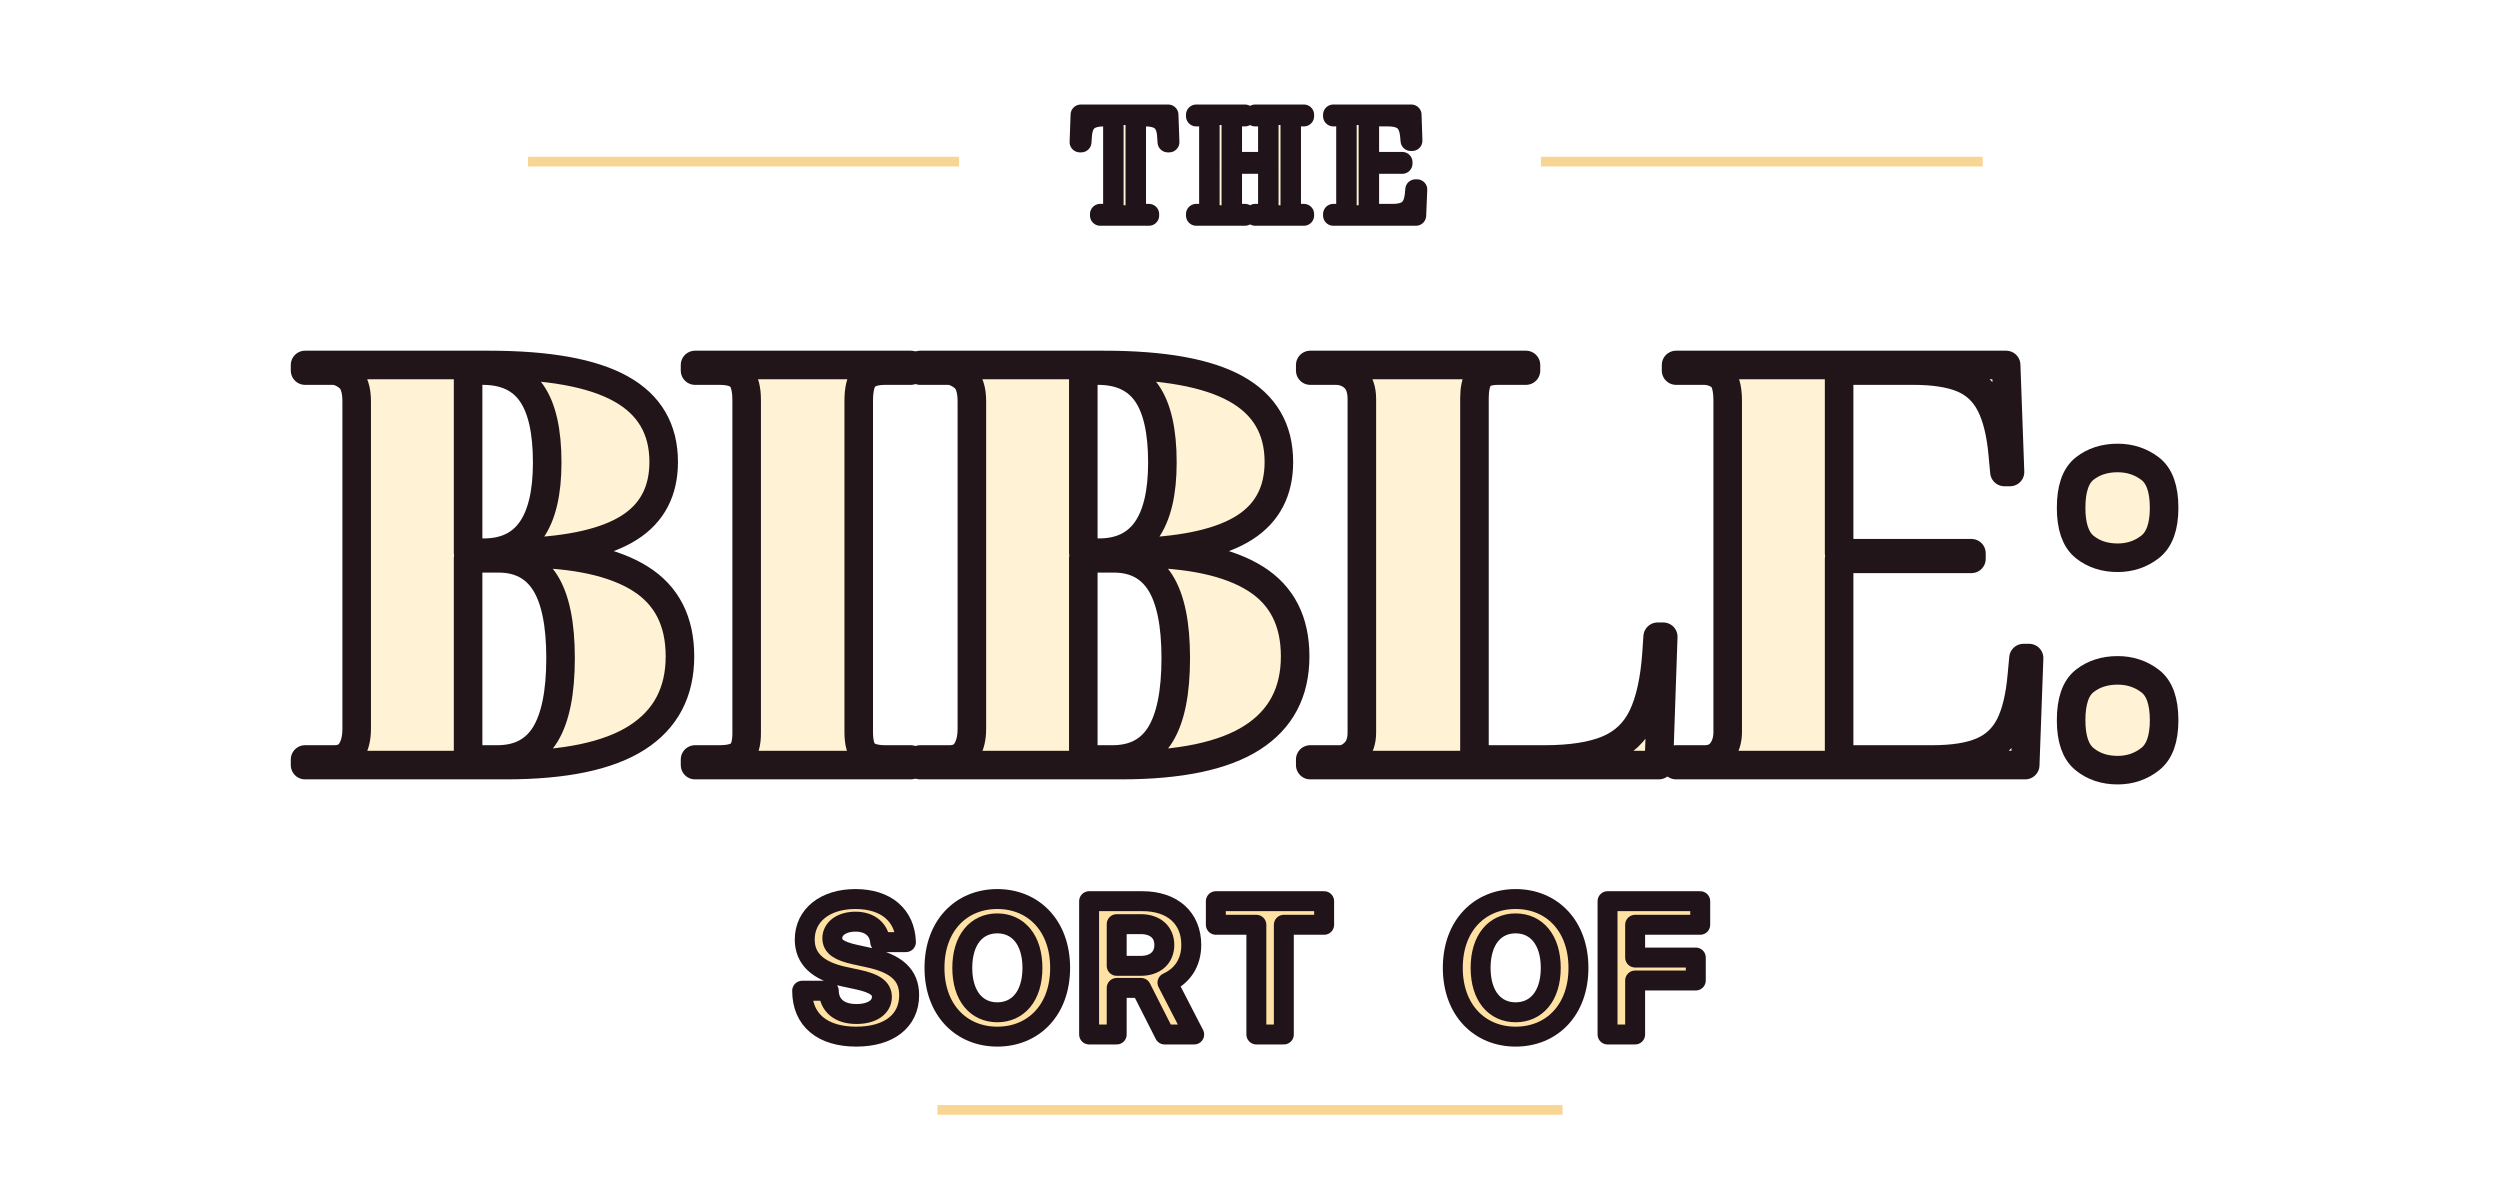
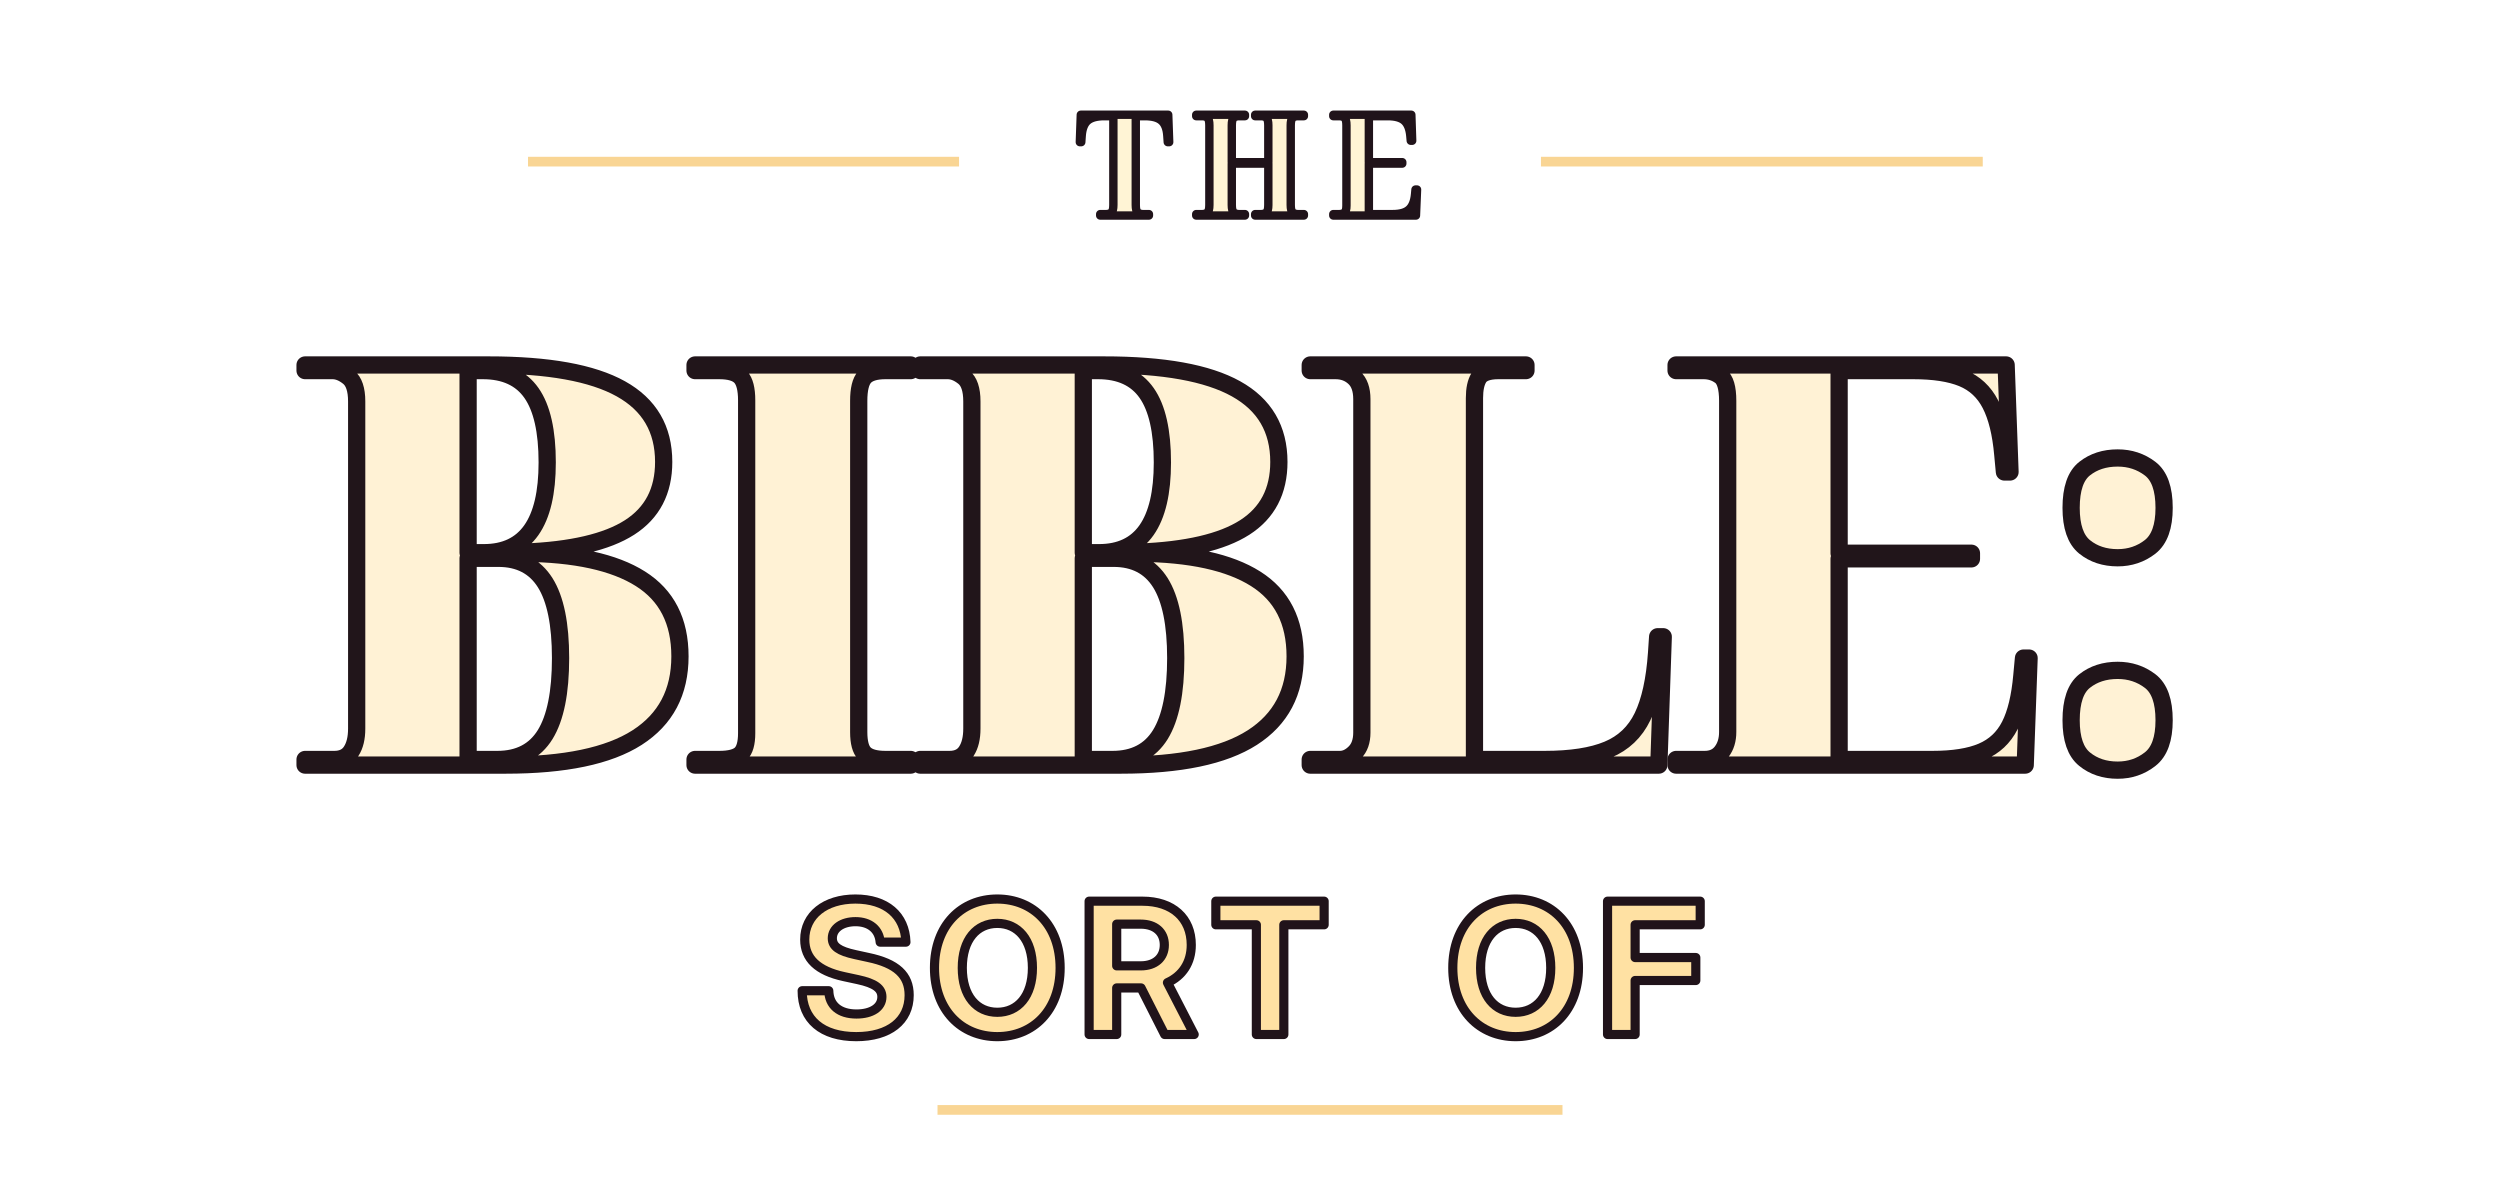
<svg xmlns="http://www.w3.org/2000/svg" width="928" height="444" viewBox="0 0 232 111">
  <g fill="none" stroke="#f7cb79" stroke-width=".9" opacity=".8">
    <path d="M49 15 H89M143 15H184M87 103H145" />
  </g>
-   <path d="M102.1 20V19.87H102.65Q102.94 19.87 103.13 19.72Q103.32 19.58 103.32 19.02V10.78H102.48Q101.42 10.78 100.93 11.2Q100.45 11.62 100.38 12.61L100.34 13.19H100.21L100.3 10.65H108.41L108.5 13.19H108.37L108.33 12.61Q108.27 11.62 107.78 11.2Q107.3 10.78 106.24 10.78H105.4V19.02Q105.4 19.58 105.59 19.72Q105.78 19.87 106.07 19.87H106.62V20Z" fill="#fff4d5" stroke="#20131a" stroke-width="1.90" stroke-linejoin="round" />
-   <path d="M111.01 20V19.87H111.56Q111.85 19.87 112.04 19.72Q112.23 19.58 112.23 19.02V11.63Q112.23 11.07 112.04 10.92Q111.85 10.78 111.56 10.78H111.01V10.65H115.53V10.78H114.98Q114.69 10.78 114.5 10.92Q114.31 11.07 114.31 11.63V15.05H117.7V11.63Q117.7 11.07 117.51 10.92Q117.32 10.78 117.03 10.78H116.48V10.65H121V10.78H120.45Q120.16 10.78 119.97 10.92Q119.78 11.07 119.78 11.63V19.02Q119.78 19.58 119.97 19.72Q120.16 19.87 120.45 19.87H121V20H116.48V19.87H117.03Q117.32 19.87 117.51 19.72Q117.7 19.58 117.7 19.02V15.18H114.31V19.02Q114.31 19.58 114.5 19.72Q114.69 19.87 114.98 19.87H115.53V20Z" fill="#fff4d5" stroke="#20131a" stroke-width="1.90" stroke-linejoin="round" />
-   <path d="M123.73 20V19.87H124.28Q124.55 19.87 124.75 19.74Q124.95 19.61 124.95 19.08V11.63Q124.95 11.07 124.76 10.92Q124.57 10.78 124.28 10.78H123.73V10.65H130.97L131.05 13.06H130.92L130.88 12.61Q130.79 11.62 130.31 11.2Q129.83 10.78 128.78 10.78H127.03V15.05H130.13V15.18H127.03V19.87H129.23Q130.28 19.87 130.75 19.44Q131.23 19.02 131.32 18.02L131.36 17.59H131.5L131.4 20Z" fill="#fff4d5" stroke="#20131a" stroke-width="1.90" stroke-linejoin="round" />
-   <path d="M28.31 71V70.48H31.02Q32.11 70.48 32.6 69.7Q33.1 68.92 33.1 67.62V37.25Q33.1 35.59 32.34 34.99Q31.59 34.39 30.86 34.39H28.31V33.87H45.37Q53.64 33.87 57.61 36.08Q61.59 38.29 61.59 42.87Q61.59 46.92 58.42 48.95Q55.25 50.98 48.59 51.24V51.34Q55.77 51.4 59.43 53.71Q63.1 56.02 63.1 60.91Q63.1 65.9 59.12 68.45Q55.14 71 46.93 71ZM44.9 51.29Q50.78 51.29 50.78 42.92Q50.78 38.55 49.32 36.47Q47.86 34.39 44.8 34.39H43.44V51.29ZM46.15 70.48Q49.16 70.48 50.59 68.17Q52.02 65.85 52.02 61.07Q52.02 56.34 50.59 54.07Q49.16 51.81 46.25 51.81H43.44V70.48Z" fill="#fff2d5" stroke="#21151a" stroke-width="2.65" stroke-linejoin="round" />
-   <path d="M64.5 71V70.48H66.74Q68.19 70.48 68.74 69.96Q69.29 69.44 69.29 68.04V37.15Q69.29 35.59 68.74 34.99Q68.19 34.39 66.74 34.39H64.5V33.87H84.52V34.39H82.18Q80.78 34.39 80.23 34.99Q79.69 35.59 79.69 37.2V67.93Q79.69 69.39 80.23 69.93Q80.78 70.48 82.18 70.48H84.52V71Z" fill="#fff2d5" stroke="#21151a" stroke-width="2.65" stroke-linejoin="round" />
-   <path d="M85.4 71V70.48H88.11Q89.2 70.48 89.69 69.7Q90.19 68.92 90.19 67.62V37.25Q90.19 35.59 89.43 34.99Q88.68 34.39 87.95 34.39H85.4V33.87H102.46Q110.73 33.87 114.7 36.08Q118.68 38.29 118.68 42.87Q118.68 46.92 115.51 48.95Q112.34 50.98 105.68 51.24V51.34Q112.86 51.4 116.52 53.71Q120.19 56.02 120.19 60.91Q120.19 65.9 116.21 68.45Q112.23 71 104.02 71ZM101.99 51.29Q107.87 51.29 107.87 42.92Q107.87 38.55 106.41 36.47Q104.95 34.39 101.89 34.39H100.53V51.29ZM103.24 70.48Q106.25 70.48 107.68 68.17Q109.11 65.85 109.11 61.07Q109.11 56.34 107.68 54.07Q106.25 51.81 103.34 51.81H100.53V70.48Z" fill="#fff2d5" stroke="#21151a" stroke-width="2.65" stroke-linejoin="round" />
-   <path d="M121.59 71V70.48H124.35Q125.08 70.48 125.73 69.83Q126.38 69.18 126.38 67.98V37.04Q126.38 35.69 125.67 35.04Q124.97 34.39 123.93 34.39H121.59V33.87H141.61V34.39H139.06Q137.66 34.39 137.24 35.04Q136.83 35.69 136.83 36.94V70.48H143.33Q147.02 70.48 149.2 69.57Q151.39 68.66 152.43 66.5Q153.47 64.34 153.73 60.6L153.83 59.09H154.35L153.94 71Z" fill="#fff2d5" stroke="#21151a" stroke-width="2.65" stroke-linejoin="round" />
-   <path d="M155.54 71V70.48H158.19Q159.23 70.48 159.78 69.75Q160.33 69.02 160.33 67.93V37.2Q160.33 35.38 159.65 34.89Q158.97 34.39 158.09 34.39H155.54V33.87H186.17L186.53 43.8H186.01L185.86 42.19Q185.6 39.23 184.71 37.51Q183.83 35.8 182.11 35.09Q180.4 34.39 177.54 34.39H170.67V51.34H182.95V51.86H170.67V70.48H179.31Q182.22 70.48 183.93 69.75Q185.65 69.02 186.51 67.33Q187.37 65.64 187.63 62.68L187.78 61.07H188.3L187.94 71Z" fill="#fff2d5" stroke="#21151a" stroke-width="2.65" stroke-linejoin="round" />
-   <path d="M196.52 51.76Q194.7 51.76 193.45 50.75Q192.2 49.73 192.2 47.13Q192.2 44.48 193.45 43.49Q194.7 42.5 196.52 42.5Q198.23 42.5 199.53 43.49Q200.83 44.48 200.83 47.13Q200.83 49.73 199.53 50.75Q198.23 51.76 196.52 51.76ZM196.52 71.47Q194.7 71.47 193.45 70.45Q192.2 69.44 192.2 66.84Q192.2 64.19 193.45 63.2Q194.7 62.21 196.52 62.21Q198.23 62.21 199.53 63.2Q200.83 64.19 200.83 66.84Q200.83 69.44 199.53 70.45Q198.23 71.47 196.52 71.47Z" fill="#fff2d5" stroke="#21151a" stroke-width="2.65" stroke-linejoin="round" />
-   <path d="M79.46 96.2C82.51 96.2 84.37 94.73 84.37 92.35C84.37 90.49 83.2 89.4 80.56 88.85L79.37 88.59C77.85 88.26 77.24 87.83 77.24 87.07C77.24 86.16 78.13 85.53 79.39 85.53C80.72 85.53 81.59 86.26 81.68 87.43H84.07C83.99 84.94 82.23 83.43 79.38 83.43C76.57 83.43 74.68 84.94 74.68 87.19C74.68 88.96 75.87 90.1 78.32 90.63L79.62 90.91C81.19 91.25 81.84 91.72 81.84 92.51C81.84 93.48 80.9 94.1 79.48 94.1C77.89 94.1 76.94 93.3 76.91 91.94H74.44C74.44 94.63 76.29 96.2 79.46 96.2Z" fill="#ffe1a3" stroke="#20131a" stroke-width="1.85" stroke-linejoin="round" />
-   <path d="M92.55 96.2C95.88 96.2 98.38 93.76 98.38 89.82C98.38 85.88 95.88 83.43 92.55 83.43C89.22 83.43 86.72 85.88 86.72 89.82C86.72 93.74 89.22 96.2 92.55 96.2ZM92.55 93.94C90.64 93.94 89.3 92.45 89.3 89.82C89.3 87.19 90.64 85.69 92.55 85.69C94.46 85.69 95.81 87.19 95.81 89.82C95.81 92.45 94.46 93.94 92.55 93.94Z" fill="#ffe1a3" stroke="#20131a" stroke-width="1.85" stroke-linejoin="round" />
-   <path d="M101.07 96H103.63V91.68H105.87C105.88 91.68 105.89 91.68 105.89 91.68L108.08 96H110.82L108.34 91.19C109.73 90.56 110.55 89.33 110.55 87.69C110.55 85.2 108.81 83.63 106.02 83.63H101.07ZM103.63 89.63V85.76H105.86C107.21 85.76 108.05 86.51 108.05 87.69C108.05 88.87 107.21 89.63 105.87 89.63Z" fill="#ffe1a3" stroke="#20131a" stroke-width="1.85" stroke-linejoin="round" />
-   <path d="M112.83 85.82H116.59V96H119.14V85.82H122.88V83.63H112.83Z" fill="#ffe1a3" stroke="#20131a" stroke-width="1.85" stroke-linejoin="round" />
-   <path d="M140.65 96.2C143.98 96.2 146.48 93.76 146.48 89.82C146.48 85.88 143.98 83.43 140.65 83.43C137.32 83.43 134.82 85.88 134.82 89.82C134.82 93.74 137.32 96.2 140.65 96.2ZM140.65 93.94C138.74 93.94 137.4 92.45 137.4 89.82C137.4 87.19 138.74 85.69 140.65 85.69C142.56 85.69 143.91 87.19 143.91 89.82C143.91 92.45 142.56 93.94 140.65 93.94Z" fill="#ffe1a3" stroke="#20131a" stroke-width="1.85" stroke-linejoin="round" />
-   <path d="M149.18 96H151.74V90.99H157.37V88.86H151.74V85.82H157.78V83.63H149.18Z" fill="#ffe1a3" stroke="#20131a" stroke-width="1.85" stroke-linejoin="round" />
+   <path d="M102.1 20V19.87H102.65Q102.94 19.87 103.13 19.72Q103.32 19.58 103.32 19.02V10.78H102.48Q101.42 10.78 100.93 11.2Q100.45 11.62 100.38 12.61L100.34 13.19H100.21L100.3 10.65H108.41L108.5 13.19H108.37L108.33 12.61Q108.27 11.62 107.78 11.2Q107.3 10.78 106.24 10.78H105.4V19.02Q105.4 19.58 105.59 19.72Q105.78 19.87 106.07 19.87H106.62V20Z" fill="#fff4d5" stroke="#20131a" stroke-width="0.78" stroke-linejoin="round" />
+   <path d="M111.01 20V19.87H111.56Q111.85 19.87 112.04 19.72Q112.23 19.58 112.23 19.02V11.63Q112.23 11.07 112.04 10.92Q111.85 10.78 111.56 10.78H111.01V10.65H115.53V10.78H114.98Q114.69 10.78 114.5 10.92Q114.31 11.07 114.31 11.63V15.05H117.7V11.63Q117.7 11.07 117.51 10.92Q117.32 10.78 117.03 10.78H116.48V10.65H121V10.78H120.45Q120.16 10.78 119.97 10.92Q119.78 11.07 119.78 11.63V19.02Q119.78 19.58 119.97 19.72Q120.16 19.87 120.45 19.87H121V20H116.48V19.87H117.03Q117.32 19.87 117.51 19.72Q117.7 19.58 117.7 19.02V15.18H114.31V19.02Q114.31 19.58 114.5 19.72Q114.69 19.87 114.98 19.87H115.53V20Z" fill="#fff4d5" stroke="#20131a" stroke-width="0.78" stroke-linejoin="round" />
+   <path d="M123.73 20V19.87H124.28Q124.55 19.87 124.75 19.74Q124.95 19.61 124.95 19.08V11.63Q124.95 11.07 124.76 10.92Q124.57 10.78 124.28 10.78H123.73V10.65H130.97L131.05 13.06H130.92L130.88 12.61Q130.79 11.62 130.31 11.2Q129.83 10.78 128.78 10.78H127.03V15.05H130.13V15.18H127.03V19.87H129.23Q130.28 19.87 130.75 19.44Q131.23 19.02 131.32 18.02L131.36 17.59H131.5L131.4 20Z" fill="#fff4d5" stroke="#20131a" stroke-width="0.78" stroke-linejoin="round" />
+   <path d="M28.31 71V70.48H31.02Q32.11 70.48 32.6 69.7Q33.1 68.92 33.1 67.62V37.25Q33.1 35.59 32.34 34.99Q31.59 34.39 30.86 34.39H28.31V33.87H45.37Q53.64 33.87 57.61 36.08Q61.59 38.29 61.59 42.87Q61.59 46.92 58.42 48.95Q55.25 50.98 48.59 51.24V51.34Q55.77 51.4 59.43 53.71Q63.1 56.02 63.1 60.91Q63.1 65.9 59.12 68.45Q55.14 71 46.93 71ZM44.9 51.29Q50.78 51.29 50.78 42.92Q50.78 38.55 49.32 36.47Q47.86 34.39 44.8 34.39H43.44V51.29ZM46.15 70.48Q49.16 70.48 50.59 68.17Q52.02 65.85 52.02 61.07Q52.02 56.34 50.59 54.07Q49.16 51.81 46.25 51.81H43.44V70.48Z" fill="#fff2d5" stroke="#21151a" stroke-width="1.6" stroke-linejoin="round" />
+   <path d="M64.5 71V70.48H66.74Q68.19 70.48 68.74 69.96Q69.29 69.44 69.29 68.04V37.15Q69.29 35.59 68.74 34.99Q68.19 34.39 66.74 34.39H64.5V33.87H84.52V34.39H82.18Q80.78 34.39 80.23 34.99Q79.69 35.59 79.69 37.2V67.93Q79.69 69.39 80.23 69.93Q80.78 70.48 82.18 70.48H84.52V71Z" fill="#fff2d5" stroke="#21151a" stroke-width="1.6" stroke-linejoin="round" />
+   <path d="M85.4 71V70.48H88.11Q89.2 70.48 89.69 69.7Q90.19 68.92 90.19 67.62V37.25Q90.19 35.59 89.43 34.99Q88.68 34.39 87.95 34.39H85.4V33.87H102.46Q110.73 33.87 114.7 36.08Q118.68 38.29 118.68 42.87Q118.68 46.92 115.51 48.95Q112.34 50.98 105.68 51.24V51.34Q112.86 51.4 116.52 53.71Q120.19 56.02 120.19 60.91Q120.19 65.9 116.21 68.45Q112.23 71 104.02 71ZM101.99 51.29Q107.87 51.29 107.87 42.92Q107.87 38.55 106.41 36.47Q104.95 34.39 101.89 34.39H100.53V51.29ZM103.24 70.48Q106.25 70.48 107.68 68.17Q109.11 65.85 109.11 61.07Q109.11 56.34 107.68 54.07Q106.25 51.81 103.34 51.81H100.53V70.48Z" fill="#fff2d5" stroke="#21151a" stroke-width="1.6" stroke-linejoin="round" />
+   <path d="M121.59 71V70.48H124.35Q125.08 70.48 125.73 69.83Q126.38 69.18 126.38 67.98V37.04Q126.38 35.69 125.67 35.04Q124.97 34.39 123.93 34.39H121.59V33.87H141.61V34.39H139.06Q137.66 34.39 137.24 35.04Q136.83 35.69 136.83 36.94V70.48H143.33Q147.02 70.48 149.2 69.57Q151.39 68.66 152.43 66.5Q153.47 64.34 153.73 60.6L153.83 59.09H154.35L153.94 71Z" fill="#fff2d5" stroke="#21151a" stroke-width="1.6" stroke-linejoin="round" />
+   <path d="M155.54 71V70.48H158.19Q159.23 70.48 159.78 69.75Q160.33 69.02 160.33 67.93V37.2Q160.33 35.38 159.65 34.89Q158.97 34.39 158.09 34.39H155.54V33.87H186.17L186.53 43.8H186.01L185.86 42.19Q185.6 39.23 184.71 37.51Q183.83 35.8 182.11 35.09Q180.4 34.39 177.54 34.39H170.67V51.34H182.95V51.86H170.67V70.48H179.31Q182.22 70.48 183.93 69.75Q185.65 69.02 186.51 67.33Q187.37 65.64 187.63 62.68L187.78 61.07H188.3L187.94 71Z" fill="#fff2d5" stroke="#21151a" stroke-width="1.6" stroke-linejoin="round" />
+   <path d="M196.52 51.76Q194.7 51.76 193.45 50.75Q192.2 49.73 192.2 47.13Q192.2 44.48 193.45 43.49Q194.7 42.5 196.52 42.5Q198.23 42.5 199.53 43.49Q200.83 44.48 200.83 47.13Q200.83 49.73 199.53 50.75Q198.23 51.76 196.52 51.76ZM196.52 71.47Q194.7 71.47 193.45 70.45Q192.2 69.44 192.2 66.84Q192.2 64.19 193.45 63.2Q194.7 62.21 196.52 62.21Q198.23 62.21 199.53 63.2Q200.83 64.19 200.83 66.84Q200.83 69.44 199.53 70.45Q198.23 71.47 196.52 71.47Z" fill="#fff2d5" stroke="#21151a" stroke-width="1.6" stroke-linejoin="round" />
+   <path d="M79.46 96.2C82.51 96.2 84.37 94.73 84.37 92.35C84.37 90.49 83.2 89.4 80.56 88.85L79.37 88.59C77.85 88.26 77.24 87.83 77.24 87.07C77.24 86.16 78.13 85.53 79.39 85.53C80.72 85.53 81.59 86.26 81.68 87.43H84.07C83.99 84.94 82.23 83.43 79.38 83.43C76.57 83.43 74.68 84.94 74.68 87.19C74.68 88.96 75.87 90.1 78.32 90.63L79.62 90.91C81.19 91.25 81.84 91.72 81.84 92.51C81.84 93.48 80.9 94.1 79.48 94.1C77.89 94.1 76.94 93.3 76.91 91.94H74.44C74.44 94.63 76.29 96.2 79.46 96.2Z" fill="#ffe1a3" stroke="#20131a" stroke-width="0.85" stroke-linejoin="round" />
+   <path d="M92.55 96.2C95.88 96.2 98.38 93.76 98.38 89.82C98.38 85.88 95.88 83.43 92.55 83.43C89.22 83.43 86.72 85.88 86.72 89.82C86.72 93.74 89.22 96.2 92.55 96.2ZM92.55 93.94C90.64 93.94 89.3 92.45 89.3 89.82C89.3 87.19 90.64 85.69 92.55 85.69C94.46 85.69 95.81 87.19 95.81 89.82C95.81 92.45 94.46 93.94 92.55 93.94Z" fill="#ffe1a3" stroke="#20131a" stroke-width="0.85" stroke-linejoin="round" />
+   <path d="M101.07 96H103.63V91.68H105.87C105.88 91.68 105.89 91.68 105.89 91.68L108.08 96H110.82L108.34 91.19C109.73 90.56 110.55 89.33 110.55 87.69C110.55 85.2 108.81 83.63 106.02 83.63H101.07ZM103.63 89.63V85.76H105.86C107.21 85.76 108.05 86.51 108.05 87.69C108.05 88.87 107.21 89.63 105.87 89.63Z" fill="#ffe1a3" stroke="#20131a" stroke-width="0.85" stroke-linejoin="round" />
+   <path d="M112.83 85.82H116.59V96H119.14V85.82H122.88V83.63H112.83Z" fill="#ffe1a3" stroke="#20131a" stroke-width="0.85" stroke-linejoin="round" />
+   <path d="M140.65 96.2C143.98 96.2 146.48 93.76 146.48 89.82C146.48 85.88 143.98 83.43 140.65 83.43C137.32 83.43 134.82 85.88 134.82 89.82C134.82 93.74 137.32 96.2 140.65 96.2ZM140.65 93.94C138.74 93.94 137.4 92.45 137.4 89.82C137.4 87.19 138.74 85.69 140.65 85.69C142.56 85.69 143.91 87.19 143.91 89.82C143.91 92.45 142.56 93.94 140.65 93.94Z" fill="#ffe1a3" stroke="#20131a" stroke-width="0.85" stroke-linejoin="round" />
+   <path d="M149.18 96H151.74V90.99H157.37V88.86H151.74V85.82H157.78V83.63H149.18Z" fill="#ffe1a3" stroke="#20131a" stroke-width="0.85" stroke-linejoin="round" />
</svg>
